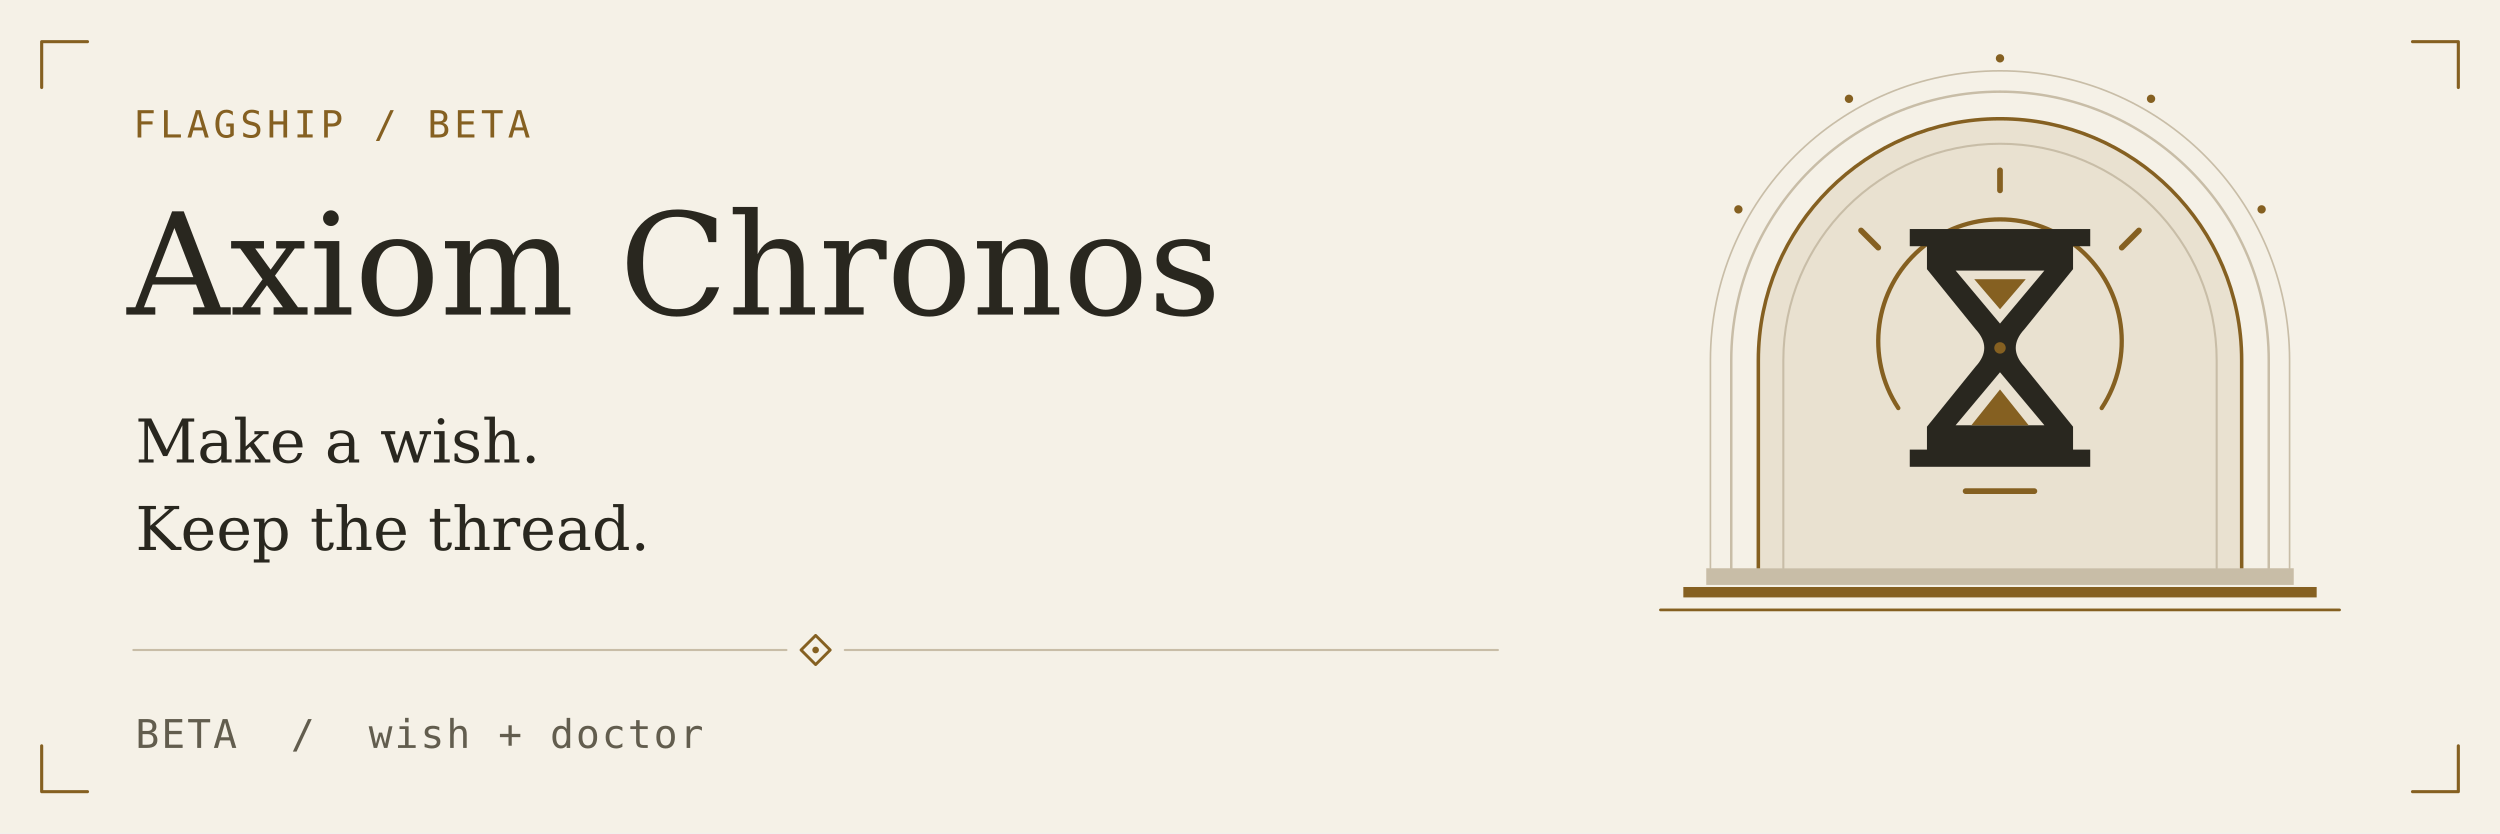
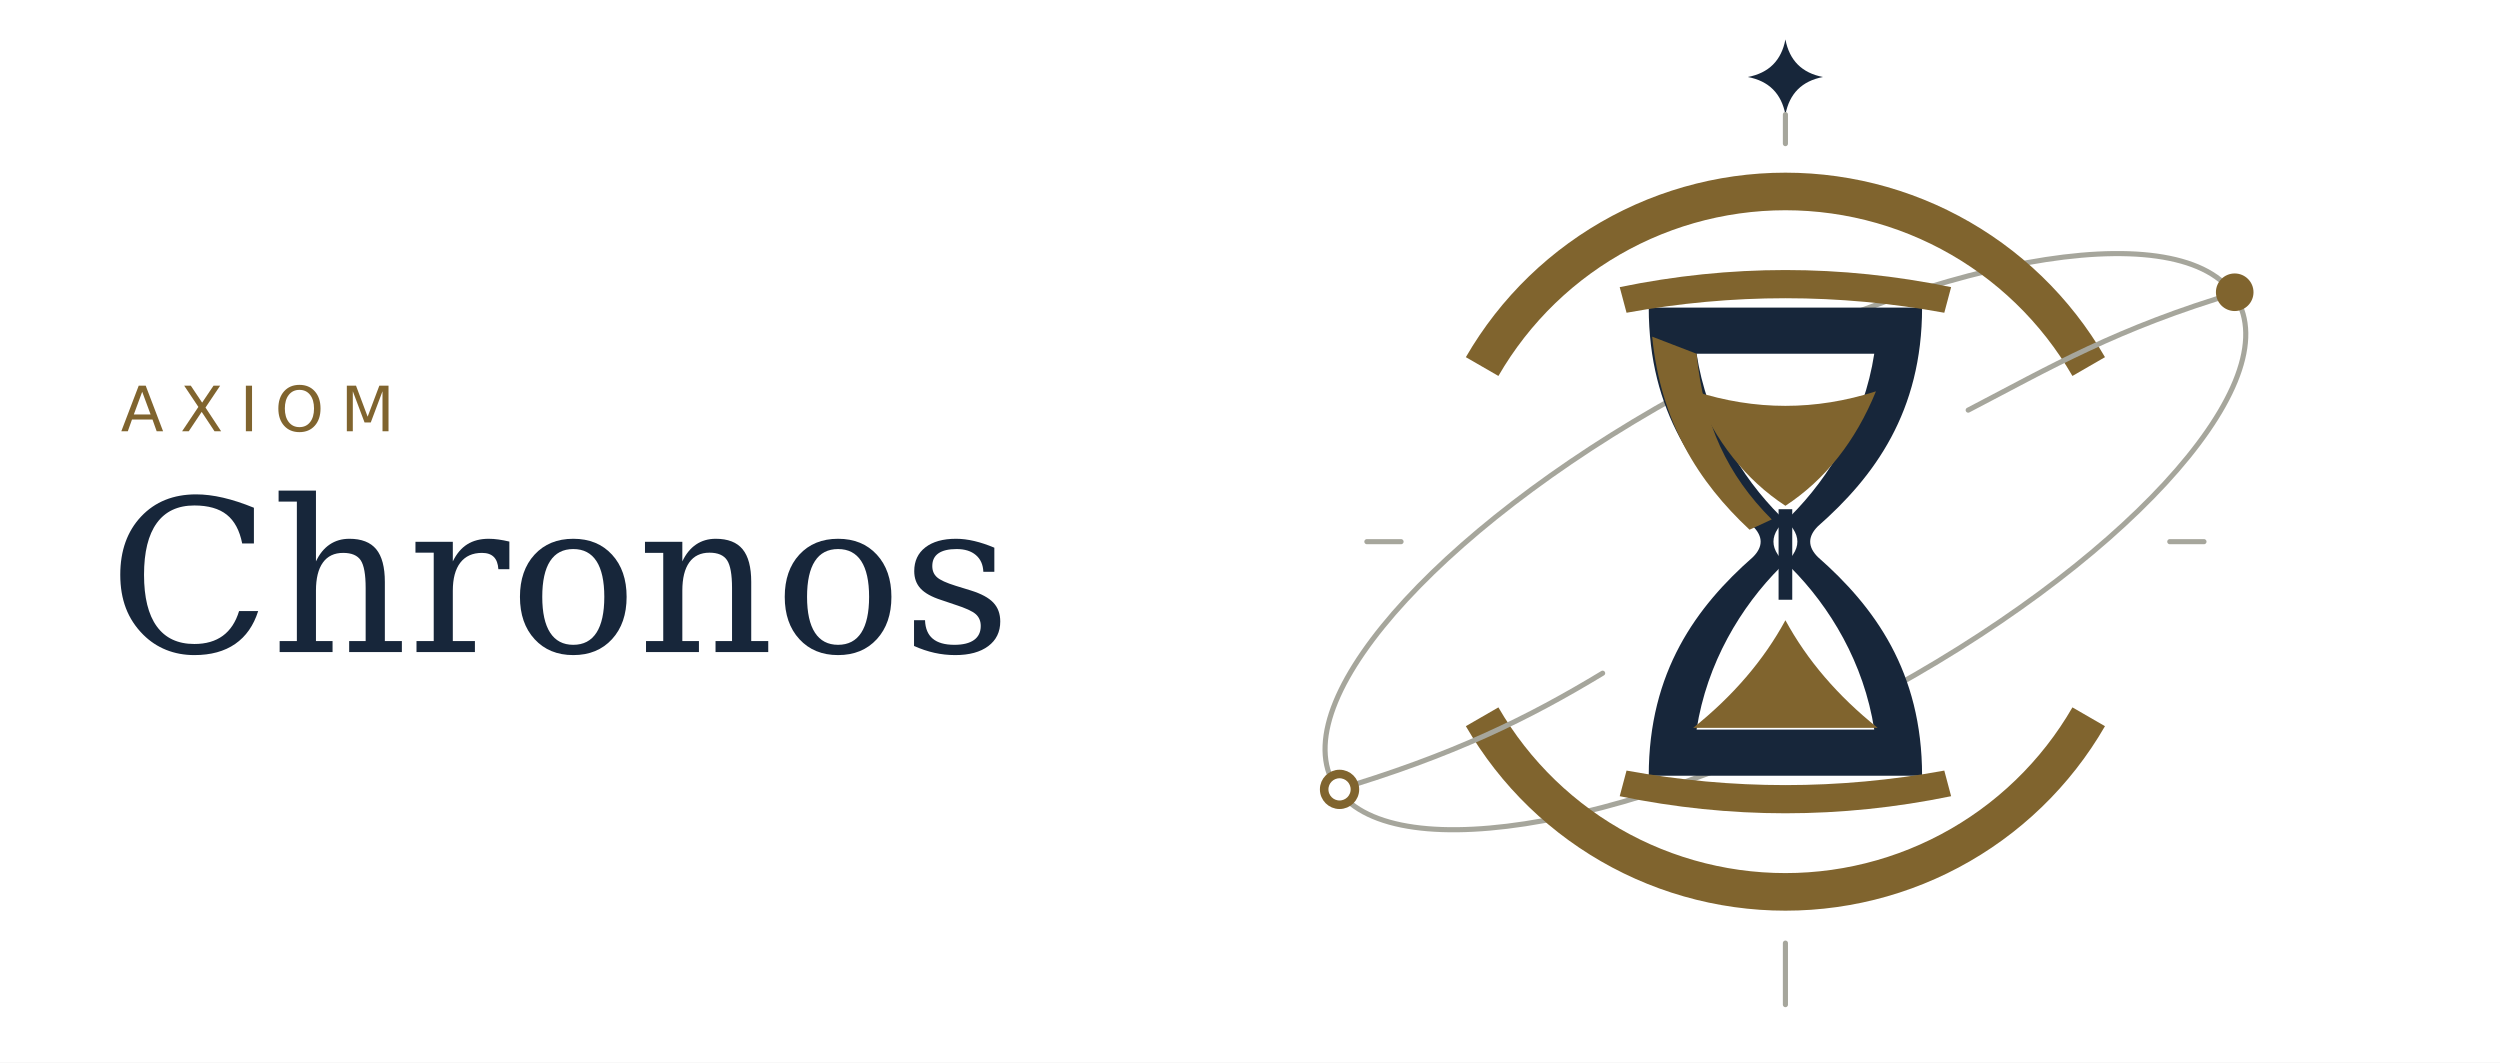
- <svg xmlns="http://www.w3.org/2000/svg" width="1200" height="400" viewBox="0 0 1200 400" role="img" aria-labelledby="title desc">
-   <rect x="0" y="0" width="1200" height="400" rx="0" fill="#F5F1E7" />
-   <path d="M20 42V20H42" fill="none" stroke="#856021" stroke-width="1.5" stroke-linecap="round" stroke-linejoin="round" />
-   <path d="M1180 42V20H1158" fill="none" stroke="#856021" stroke-width="1.5" stroke-linecap="round" stroke-linejoin="round" />
-   <path d="M20 358V380H42" fill="none" stroke="#856021" stroke-width="1.5" stroke-linecap="round" stroke-linejoin="round" />
-   <path d="M1180 358V380H1158" fill="none" stroke="#856021" stroke-width="1.5" stroke-linecap="round" stroke-linejoin="round" />
-   <g fill="#856021" aria-label="FLAGSHIP / BETA">
-     <path d="M233 1493H1112V1323H436V883H1049V713H436V0H233Z" transform="translate(64.000 66) scale(0.00878906 -0.00878906)" />
-     <path d="M215 1493H418V170H1139V0H215Z" transform="translate(76.837 66) scale(0.00878906 -0.00878906)" />
-     <path d="M616 1315 403 551H829ZM494 1493H739L1196 0H987L877 389H354L246 0H37Z" transform="translate(89.674 66) scale(0.00878906 -0.00878906)" />
-     <path d="M1104 123Q1023 48 921.5 9.5Q820 -29 702 -29Q418 -29 260.0 174.5Q102 378 102 745Q102 1111 262.0 1315.5Q422 1520 707 1520Q801 1520 887.0 1493.5Q973 1467 1053 1413V1206Q972 1283 887.0 1319.5Q802 1356 707 1356Q510 1356 411.5 1203.5Q313 1051 313 745Q313 434 408.5 284.5Q504 135 702 135Q769 135 819.5 150.5Q870 166 911 199V600H694V766H1104Z" transform="translate(102.511 66) scale(0.00878906 -0.00878906)" />
-     <path d="M1012 1442V1237Q920 1296 827.5 1326.0Q735 1356 641 1356Q498 1356 415.0 1289.5Q332 1223 332 1110Q332 1011 386.5 959.0Q441 907 590 872L696 848Q906 799 1002.0 694.0Q1098 589 1098 408Q1098 195 966.0 83.0Q834 -29 582 -29Q477 -29 371.0 -6.5Q265 16 158 61V276Q273 203 375.5 169.0Q478 135 582 135Q735 135 820.0 203.5Q905 272 905 395Q905 507 846.5 566.0Q788 625 643 657L535 682Q327 729 233.0 824.0Q139 919 139 1079Q139 1279 273.5 1399.5Q408 1520 631 1520Q717 1520 812.0 1500.5Q907 1481 1012 1442Z" transform="translate(115.348 66) scale(0.00878906 -0.00878906)" />
-     <path d="M137 1493H340V881H893V1493H1096V0H893V711H340V0H137Z" transform="translate(128.185 66) scale(0.00878906 -0.00878906)" />
-     <path d="M201 1493H1030V1323H717V170H1030V0H201V170H514V1323H201Z" transform="translate(141.021 66) scale(0.00878906 -0.00878906)" />
-     <path d="M399 1327V766H633Q773 766 851.5 840.0Q930 914 930 1047Q930 1180 852.0 1253.5Q774 1327 633 1327ZM197 1493H633Q883 1493 1012.0 1379.5Q1141 1266 1141 1047Q1141 826 1012.5 713.0Q884 600 633 600H399V0H197Z" transform="translate(153.858 66) scale(0.00878906 -0.00878906)" />
-     <path d="M889 1493H1079L293 -190H102Z" transform="translate(179.532 66) scale(0.00878906 -0.00878906)" />
-     <path d="M369 713V166H608Q784 166 859.0 227.5Q934 289 934 430Q934 576 855.0 644.5Q776 713 608 713ZM369 1327V877H604Q750 877 815.5 933.0Q881 989 881 1114Q881 1227 816.5 1277.0Q752 1327 604 1327ZM166 1493H608Q837 1493 961.0 1394.0Q1085 1295 1085 1114Q1085 977 1019.5 898.0Q954 819 823 799Q970 777 1053.5 673.5Q1137 570 1137 410Q1137 207 1004.0 103.5Q871 0 608 0H166Z" transform="translate(205.206 66) scale(0.00878906 -0.00878906)" />
-     <path d="M197 1493H1083V1323H399V881H1053V711H399V170H1102V0H197Z" transform="translate(218.043 66) scale(0.00878906 -0.00878906)" />
-     <path d="M47 1493H1186V1323H719V0H516V1323H47Z" transform="translate(230.880 66) scale(0.00878906 -0.00878906)" />
-     <path d="M616 1315 403 551H829ZM494 1493H739L1196 0H987L877 389H354L246 0H37Z" transform="translate(243.717 66) scale(0.00878906 -0.00878906)" />
+ <svg xmlns="http://www.w3.org/2000/svg" width="1200" height="510" viewBox="0 0 1200 510" role="img" aria-labelledby="title desc">
+   <rect x="0" y="0" width="1200" height="510" rx="0" fill="#ffffff" />
+   <g fill="#80642e" aria-label="AXIOM">
+     <path d="M700 1294 426 551H975ZM586 1493H815L1384 0H1174L1038 383H365L229 0H16Z" transform="translate(58.000 207) scale(0.01464844 -0.01464844)" />
+     <path d="M129 1493H346L717 938L1090 1493H1307L827 776L1339 0H1122L702 635L279 0H61L594 797Z" transform="translate(86.522 207) scale(0.01464844 -0.01464844)" />
+     <path d="M201 1493H403V0H201Z" transform="translate(115.074 207) scale(0.01464844 -0.01464844)" />
+     <path d="M807 1356Q587 1356 457.5 1192.0Q328 1028 328 745Q328 463 457.5 299.0Q587 135 807 135Q1027 135 1155.5 299.0Q1284 463 1284 745Q1284 1028 1155.5 1192.0Q1027 1356 807 1356ZM807 1520Q1121 1520 1309.0 1309.5Q1497 1099 1497 745Q1497 392 1309.0 181.5Q1121 -29 807 -29Q492 -29 303.5 181.0Q115 391 115 745Q115 1099 303.5 1309.5Q492 1520 807 1520Z" transform="translate(131.922 207) scale(0.01464844 -0.01464844)" />
+     <path d="M201 1493H502L883 477L1266 1493H1567V0H1370V1311L985 287H782L397 1311V0H201Z" transform="translate(163.535 207) scale(0.01464844 -0.01464844)" />
  </g>
-   <g fill="#29271F" aria-label="Axiom Chronos">
-     <path d="M410 541H958L684 1251ZM-12 0V106H119L651 1493H819L1352 106H1499V0H956V106H1122L997 434H369L244 106H408V0Z" transform="translate(61.000 151) scale(0.03320312 -0.03320312)" />
-     <path d="M596 649 819 956H676V1063H1085V956H944L659 563L991 106H1130V0H639V106H774L543 424L311 106H449V0H45V106H186L479 510L156 956H25V1063H500V956H373Z" transform="translate(110.107 151) scale(0.03320312 -0.03320312)" />
-     <path d="M199 1393Q199 1439 232.5 1473.0Q266 1507 313 1507Q359 1507 392.5 1473.0Q426 1439 426 1393Q426 1346 393.0 1313.0Q360 1280 313 1280Q266 1280 232.5 1313.0Q199 1346 199 1393ZM434 106H608V0H74V106H250V956H74V1063H434Z" transform="translate(148.457 151) scale(0.03320312 -0.03320312)" />
-     <path d="M616 70Q764 70 839.5 187.0Q915 304 915 532Q915 760 839.5 876.5Q764 993 616 993Q468 993 392.5 876.5Q317 760 317 532Q317 304 393.0 187.0Q469 70 616 70ZM616 -29Q384 -29 243.0 124.5Q102 278 102 532Q102 786 242.5 939.0Q383 1092 616 1092Q849 1092 989.5 939.0Q1130 786 1130 532Q1130 278 989.5 124.5Q849 -29 616 -29Z" transform="translate(170.205 151) scale(0.03320312 -0.03320312)" />
-     <path d="M1061 856Q1114 973 1196.5 1032.5Q1279 1092 1389 1092Q1556 1092 1638.0 988.5Q1720 885 1720 676V106H1886V0H1376V106H1536V655Q1536 818 1488.0 887.0Q1440 956 1329 956Q1206 956 1141.5 863.0Q1077 770 1077 592V106H1237V0H733V106H893V662Q893 821 845.0 888.5Q797 956 686 956Q563 956 498.5 863.0Q434 770 434 592V106H594V0H84V106H250V958H74V1063H434V874Q485 980 564.0 1036.0Q643 1092 743 1092Q867 1092 950.0 1030.5Q1033 969 1061 856Z" transform="translate(211.145 151) scale(0.03320312 -0.03320312)" />
-     <path d="M1444 395Q1378 186 1222.5 78.5Q1067 -29 829 -29Q683 -29 558.0 21.0Q433 71 336 168Q224 280 169.5 422.5Q115 565 115 745Q115 1093 316.0 1306.5Q517 1520 846 1520Q968 1520 1106.0 1488.0Q1244 1456 1403 1391V1047H1290Q1253 1235 1141.5 1324.0Q1030 1413 829 1413Q590 1413 467.0 1243.5Q344 1074 344 745Q344 417 467.0 247.5Q590 78 829 78Q996 78 1104.0 157.5Q1212 237 1260 395Z" transform="translate(297.240 151) scale(0.03320312 -0.03320312)" />
-     <path d="M84 0V106H250V1450H74V1556H434V874Q485 982 566.5 1037.0Q648 1092 756 1092Q932 1092 1015.0 991.0Q1098 890 1098 676V106H1262V0H754V106H913V618Q913 813 865.5 884.5Q818 956 696 956Q568 956 501.0 863.0Q434 770 434 592V106H594V0Z" transform="translate(349.270 151) scale(0.03320312 -0.03320312)" />
-     <path d="M979 1065V799H873Q868 878 829.0 917.0Q790 956 715 956Q579 956 506.5 862.0Q434 768 434 592V106H647V0H84V106H250V958H74V1063H434V874Q488 985 573.0 1038.5Q658 1092 780 1092Q825 1092 874.5 1085.0Q924 1078 979 1065Z" transform="translate(393.064 151) scale(0.03320312 -0.03320312)" />
-     <path d="M616 70Q764 70 839.5 187.0Q915 304 915 532Q915 760 839.5 876.5Q764 993 616 993Q468 993 392.5 876.5Q317 760 317 532Q317 304 393.0 187.0Q469 70 616 70ZM616 -29Q384 -29 243.0 124.5Q102 278 102 532Q102 786 242.5 939.0Q383 1092 616 1092Q849 1092 989.5 939.0Q1130 786 1130 532Q1130 278 989.5 124.5Q849 -29 616 -29Z" transform="translate(425.570 151) scale(0.03320312 -0.03320312)" />
-     <path d="M84 0V106H250V956H74V1063H434V874Q485 982 566.5 1037.0Q648 1092 756 1092Q932 1092 1015.0 991.0Q1098 890 1098 676V106H1262V0H754V106H913V618Q913 813 865.0 885.5Q817 958 696 958Q568 958 501.0 864.5Q434 771 434 592V106H594V0Z" transform="translate(466.510 151) scale(0.03320312 -0.03320312)" />
-     <path d="M616 70Q764 70 839.5 187.0Q915 304 915 532Q915 760 839.5 876.5Q764 993 616 993Q468 993 392.5 876.5Q317 760 317 532Q317 304 393.0 187.0Q469 70 616 70ZM616 -29Q384 -29 243.0 124.5Q102 278 102 532Q102 786 242.5 939.0Q383 1092 616 1092Q849 1092 989.5 939.0Q1130 786 1130 532Q1130 278 989.5 124.5Q849 -29 616 -29Z" transform="translate(510.305 151) scale(0.03320312 -0.03320312)" />
-     <path d="M115 59V307H221Q225 188 295.5 129.0Q366 70 504 70Q628 70 693.0 116.5Q758 163 758 252Q758 322 710.5 365.0Q663 408 510 457L377 502Q240 546 178.5 612.0Q117 678 117 780Q117 926 224.0 1009.0Q331 1092 520 1092Q604 1092 697.0 1070.0Q790 1048 889 1006V774H783Q779 877 711.0 935.0Q643 993 526 993Q410 993 350.5 952.0Q291 911 291 829Q291 762 336.0 721.5Q381 681 516 639L662 594Q813 547 879.5 476.5Q946 406 946 295Q946 144 830.5 57.5Q715 -29 512 -29Q409 -29 311.0 -7.0Q213 15 115 59Z" transform="translate(551.244 151) scale(0.03320312 -0.03320312)" />
+   <g fill="#17263a" aria-label="Chronos">
+     <path d="M1444 395Q1378 186 1222.5 78.5Q1067 -29 829 -29Q683 -29 558.0 21.0Q433 71 336 168Q224 280 169.5 422.5Q115 565 115 745Q115 1093 316.0 1306.5Q517 1520 846 1520Q968 1520 1106.0 1488.0Q1244 1456 1403 1391V1047H1290Q1253 1235 1141.5 1324.0Q1030 1413 829 1413Q590 1413 467.0 1243.5Q344 1074 344 745Q344 417 467.0 247.5Q590 78 829 78Q996 78 1104.0 157.5Q1212 237 1260 395Z" transform="translate(52.000 313) scale(0.04980469 -0.04980469)" />
+     <path d="M84 0V106H250V1450H74V1556H434V874Q485 982 566.5 1037.0Q648 1092 756 1092Q932 1092 1015.0 991.0Q1098 890 1098 676V106H1262V0H754V106H913V618Q913 813 865.5 884.5Q818 956 696 956Q568 956 501.0 863.0Q434 770 434 592V106H594V0Z" transform="translate(130.044 313) scale(0.04980469 -0.04980469)" />
+     <path d="M979 1065V799H873Q868 878 829.0 917.0Q790 956 715 956Q579 956 506.5 862.0Q434 768 434 592V106H647V0H84V106H250V958H74V1063H434V874Q488 985 573.0 1038.5Q658 1092 780 1092Q825 1092 874.5 1085.0Q924 1078 979 1065Z" transform="translate(195.736 313) scale(0.04980469 -0.04980469)" />
+     <path d="M616 70Q764 70 839.5 187.0Q915 304 915 532Q915 760 839.5 876.5Q764 993 616 993Q468 993 392.5 876.5Q317 760 317 532Q317 304 393.0 187.0Q469 70 616 70ZM616 -29Q384 -29 243.0 124.5Q102 278 102 532Q102 786 242.5 939.0Q383 1092 616 1092Q849 1092 989.5 939.0Q1130 786 1130 532Q1130 278 989.5 124.5Q849 -29 616 -29Z" transform="translate(244.495 313) scale(0.04980469 -0.04980469)" />
+     <path d="M84 0V106H250V956H74V1063H434V874Q485 982 566.5 1037.0Q648 1092 756 1092Q932 1092 1015.0 991.0Q1098 890 1098 676V106H1262V0H754V106H913V618Q913 813 865.0 885.5Q817 958 696 958Q568 958 501.0 864.5Q434 771 434 592V106H594V0Z" transform="translate(305.904 313) scale(0.04980469 -0.04980469)" />
+     <path d="M616 70Q764 70 839.5 187.0Q915 304 915 532Q915 760 839.5 876.5Q764 993 616 993Q468 993 392.5 876.5Q317 760 317 532Q317 304 393.0 187.0Q469 70 616 70ZM616 -29Q384 -29 243.0 124.5Q102 278 102 532Q102 786 242.5 939.0Q383 1092 616 1092Q849 1092 989.5 939.0Q1130 786 1130 532Q1130 278 989.5 124.5Q849 -29 616 -29Z" transform="translate(371.597 313) scale(0.04980469 -0.04980469)" />
+     <path d="M115 59V307H221Q225 188 295.5 129.0Q366 70 504 70Q628 70 693.0 116.5Q758 163 758 252Q758 322 710.5 365.0Q663 408 510 457L377 502Q240 546 178.5 612.0Q117 678 117 780Q117 926 224.0 1009.0Q331 1092 520 1092Q604 1092 697.0 1070.0Q790 1048 889 1006V774H783Q779 877 711.0 935.0Q643 993 526 993Q410 993 350.5 952.0Q291 911 291 829Q291 762 336.0 721.5Q381 681 516 639L662 594Q813 547 879.5 476.5Q946 406 946 295Q946 144 830.5 57.5Q715 -29 512 -29Q409 -29 311.0 -7.0Q213 15 115 59Z" transform="translate(433.006 313) scale(0.04980469 -0.04980469)" />
  </g>
-   <g fill="#29271F" aria-label="Make a wish.">
-     <path d="M113 0V106H303V1386H102V1493H537L1061 430L1585 1493H1993V1386H1794V106H1985V0H1401V106H1591V1260L1079 219H938L426 1260V106H616V0Z" transform="translate(65.000 222) scale(0.01416016 -0.01416016)" />
-     <path d="M815 334V559H578Q441 559 374.0 500.0Q307 441 307 319Q307 208 375.0 143.0Q443 78 559 78Q674 78 744.5 149.0Q815 220 815 334ZM999 664V106H1163V0H815V115Q754 41 674.0 6.0Q594 -29 487 -29Q310 -29 206.0 65.0Q102 159 102 319Q102 484 221.0 575.0Q340 666 557 666H815V739Q815 860 741.5 926.5Q668 993 535 993Q425 993 360.0 943.0Q295 893 279 795H184V1010Q280 1051 370.5 1071.5Q461 1092 547 1092Q768 1092 883.5 982.5Q999 873 999 664Z" transform="translate(94.694 222) scale(0.01416016 -0.01416016)" />
-     <path d="M586 0H70V106H236V1450H59V1556H420V543L868 956H715V1063H1196V956H1014L698 664L1102 106H1255V0H731V106H883L565 543L420 408V106H586Z" transform="translate(111.983 222) scale(0.01416016 -0.01416016)" />
-     <path d="M1110 512H317V504Q317 289 398.0 179.5Q479 70 637 70Q758 70 835.5 133.5Q913 197 944 322H1092Q1048 147 929.5 59.0Q811 -29 618 -29Q385 -29 243.5 124.5Q102 278 102 532Q102 784 241.0 938.0Q380 1092 606 1092Q847 1092 976.0 943.5Q1105 795 1110 512ZM893 618Q887 804 814.5 898.5Q742 993 606 993Q479 993 406.0 898.0Q333 803 317 618Z" transform="translate(129.556 222) scale(0.01416016 -0.01416016)" />
-     <path d="M815 334V559H578Q441 559 374.0 500.0Q307 441 307 319Q307 208 375.0 143.0Q443 78 559 78Q674 78 744.5 149.0Q815 220 815 334ZM999 664V106H1163V0H815V115Q754 41 674.0 6.0Q594 -29 487 -29Q310 -29 206.0 65.0Q102 159 102 319Q102 484 221.0 575.0Q340 666 557 666H815V739Q815 860 741.5 926.5Q668 993 535 993Q425 993 360.0 943.0Q295 893 279 795H184V1010Q280 1051 370.5 1071.5Q461 1092 547 1092Q768 1092 883.5 982.5Q999 873 999 664Z" transform="translate(155.937 222) scale(0.01416016 -0.01416016)" />
-     <path d="M983 1063 1255 233 1495 956H1341V1063H1726V956H1608L1292 0H1139L877 795L614 0H467L152 956H33V1063H514V956H342L580 233L854 1063Z" transform="translate(182.444 222) scale(0.01416016 -0.01416016)" />
-     <path d="M199 1393Q199 1439 232.5 1473.0Q266 1507 313 1507Q359 1507 392.5 1473.0Q426 1439 426 1393Q426 1346 393.0 1313.0Q360 1280 313 1280Q266 1280 232.5 1313.0Q199 1346 199 1393ZM434 106H608V0H74V106H250V956H74V1063H434Z" transform="translate(207.267 222) scale(0.01416016 -0.01416016)" />
-     <path d="M115 59V307H221Q225 188 295.5 129.0Q366 70 504 70Q628 70 693.0 116.5Q758 163 758 252Q758 322 710.5 365.0Q663 408 510 457L377 502Q240 546 178.5 612.0Q117 678 117 780Q117 926 224.0 1009.0Q331 1092 520 1092Q604 1092 697.0 1070.0Q790 1048 889 1006V774H783Q779 877 711.0 935.0Q643 993 526 993Q410 993 350.5 952.0Q291 911 291 829Q291 762 336.0 721.5Q381 681 516 639L662 594Q813 547 879.5 476.5Q946 406 946 295Q946 144 830.5 57.5Q715 -29 512 -29Q409 -29 311.0 -7.0Q213 15 115 59Z" transform="translate(216.542 222) scale(0.01416016 -0.01416016)" />
-     <path d="M84 0V106H250V1450H74V1556H434V874Q485 982 566.5 1037.0Q648 1092 756 1092Q932 1092 1015.0 991.0Q1098 890 1098 676V106H1262V0H754V106H913V618Q913 813 865.5 884.5Q818 956 696 956Q568 956 501.0 863.0Q434 770 434 592V106H594V0Z" transform="translate(231.424 222) scale(0.01416016 -0.01416016)" />
-     <path d="M193 104Q193 160 231.0 199.0Q269 238 326 238Q381 238 420.0 199.0Q459 160 459 104Q459 49 420.0 10.0Q381 -29 326 -29Q269 -29 231.0 9.5Q193 48 193 104Z" transform="translate(250.102 222) scale(0.01416016 -0.01416016)" />
-   </g>
-   <g fill="#29271F" aria-label="Keep the thread.">
-     <path d="M113 0V106H303V1386H113V1493H696V1386H506V821L1149 1386H987V1493H1483V1386H1315L674 823L1391 106H1561V0H1214L506 709V106H696V0Z" transform="translate(65.000 264) scale(0.01416016 -0.01416016)" />
-     <path d="M1110 512H317V504Q317 289 398.0 179.5Q479 70 637 70Q758 70 835.5 133.5Q913 197 944 322H1092Q1048 147 929.5 59.0Q811 -29 618 -29Q385 -29 243.5 124.5Q102 278 102 532Q102 784 241.0 938.0Q380 1092 606 1092Q847 1092 976.0 943.5Q1105 795 1110 512ZM893 618Q887 804 814.5 898.5Q742 993 606 993Q479 993 406.0 898.0Q333 803 317 618Z" transform="translate(86.665 264) scale(0.01416016 -0.01416016)" />
-     <path d="M1110 512H317V504Q317 289 398.0 179.5Q479 70 637 70Q758 70 835.5 133.5Q913 197 944 322H1092Q1048 147 929.5 59.0Q811 -29 618 -29Q385 -29 243.5 124.5Q102 278 102 532Q102 784 241.0 938.0Q380 1092 606 1092Q847 1092 976.0 943.5Q1105 795 1110 512ZM893 618Q887 804 814.5 898.5Q742 993 606 993Q479 993 406.0 898.0Q333 803 317 618Z" transform="translate(103.827 264) scale(0.01416016 -0.01416016)" />
-     <path d="M420 584V479Q420 287 493.5 186.5Q567 86 707 86Q848 86 920.5 199.0Q993 312 993 532Q993 753 920.5 865.0Q848 977 707 977Q567 977 493.5 876.0Q420 775 420 584ZM236 956H59V1063H420V897Q474 997 557.5 1044.5Q641 1092 764 1092Q960 1092 1084.0 937.0Q1208 782 1208 532Q1208 282 1084.0 126.5Q960 -29 764 -29Q641 -29 557.5 18.5Q474 66 420 166V-319H594V-426H59V-319H236Z" transform="translate(120.989 264) scale(0.01416016 -0.01416016)" />
-     <path d="M221 956H59V1063H221V1393H406V1063H752V956H406V281Q406 146 432.0 108.0Q458 70 528 70Q600 70 633.0 112.5Q666 155 668 250H807Q799 105 728.0 38.0Q657 -29 512 -29Q353 -29 287.0 41.5Q221 112 221 281Z" transform="translate(148.771 264) scale(0.01416016 -0.01416016)" />
-     <path d="M84 0V106H250V1450H74V1556H434V874Q485 982 566.5 1037.0Q648 1092 756 1092Q932 1092 1015.0 991.0Q1098 890 1098 676V106H1262V0H754V106H913V618Q913 813 865.5 884.5Q818 956 696 956Q568 956 501.0 863.0Q434 770 434 592V106H594V0Z" transform="translate(160.425 264) scale(0.01416016 -0.01416016)" />
-     <path d="M1110 512H317V504Q317 289 398.0 179.5Q479 70 637 70Q758 70 835.5 133.5Q913 197 944 322H1092Q1048 147 929.5 59.0Q811 -29 618 -29Q385 -29 243.5 124.5Q102 278 102 532Q102 784 241.0 938.0Q380 1092 606 1092Q847 1092 976.0 943.5Q1105 795 1110 512ZM893 618Q887 804 814.5 898.5Q742 993 606 993Q479 993 406.0 898.0Q333 803 317 618Z" transform="translate(179.103 264) scale(0.01416016 -0.01416016)" />
-     <path d="M221 956H59V1063H221V1393H406V1063H752V956H406V281Q406 146 432.0 108.0Q458 70 528 70Q600 70 633.0 112.5Q666 155 668 250H807Q799 105 728.0 38.0Q657 -29 512 -29Q353 -29 287.0 41.5Q221 112 221 281Z" transform="translate(205.483 264) scale(0.01416016 -0.01416016)" />
-     <path d="M84 0V106H250V1450H74V1556H434V874Q485 982 566.5 1037.0Q648 1092 756 1092Q932 1092 1015.0 991.0Q1098 890 1098 676V106H1262V0H754V106H913V618Q913 813 865.5 884.5Q818 956 696 956Q568 956 501.0 863.0Q434 770 434 592V106H594V0Z" transform="translate(217.137 264) scale(0.01416016 -0.01416016)" />
-     <path d="M979 1065V799H873Q868 878 829.0 917.0Q790 956 715 956Q579 956 506.5 862.0Q434 768 434 592V106H647V0H84V106H250V958H74V1063H434V874Q488 985 573.0 1038.5Q658 1092 780 1092Q825 1092 874.5 1085.0Q924 1078 979 1065Z" transform="translate(235.814 264) scale(0.01416016 -0.01416016)" />
-     <path d="M1110 512H317V504Q317 289 398.0 179.5Q479 70 637 70Q758 70 835.5 133.5Q913 197 944 322H1092Q1048 147 929.5 59.0Q811 -29 618 -29Q385 -29 243.5 124.5Q102 278 102 532Q102 784 241.0 938.0Q380 1092 606 1092Q847 1092 976.0 943.5Q1105 795 1110 512ZM893 618Q887 804 814.5 898.5Q742 993 606 993Q479 993 406.0 898.0Q333 803 317 618Z" transform="translate(249.677 264) scale(0.01416016 -0.01416016)" />
-     <path d="M815 334V559H578Q441 559 374.0 500.0Q307 441 307 319Q307 208 375.0 143.0Q443 78 559 78Q674 78 744.5 149.0Q815 220 815 334ZM999 664V106H1163V0H815V115Q754 41 674.0 6.0Q594 -29 487 -29Q310 -29 206.0 65.0Q102 159 102 319Q102 484 221.0 575.0Q340 666 557 666H815V739Q815 860 741.5 926.5Q668 993 535 993Q425 993 360.0 943.0Q295 893 279 795H184V1010Q280 1051 370.5 1071.5Q461 1092 547 1092Q768 1092 883.5 982.5Q999 873 999 664Z" transform="translate(266.839 264) scale(0.01416016 -0.01416016)" />
-     <path d="M1075 106H1251V0H891V166Q837 66 753.5 18.5Q670 -29 547 -29Q351 -29 226.5 126.5Q102 282 102 532Q102 782 226.0 937.0Q350 1092 547 1092Q670 1092 753.5 1044.5Q837 997 891 897V1450H717V1556H1075ZM891 479V584Q891 775 817.5 876.0Q744 977 604 977Q462 977 389.5 865.0Q317 753 317 532Q317 312 389.5 199.0Q462 86 604 86Q744 86 817.5 186.5Q891 287 891 479Z" transform="translate(284.128 264) scale(0.01416016 -0.01416016)" />
-     <path d="M193 104Q193 160 231.0 199.0Q269 238 326 238Q381 238 420.0 199.0Q459 160 459 104Q459 49 420.0 10.0Q381 -29 326 -29Q269 -29 231.0 9.5Q193 48 193 104Z" transform="translate(302.692 264) scale(0.01416016 -0.01416016)" />
-   </g>
-   <path d="M64 312H377.5 M405.5 312H719" fill="none" stroke="#C8BDA7" stroke-width="1" stroke-linecap="round" stroke-linejoin="round" />
-   <path d="M391.5 305l7 7-7 7-7-7Z" fill="none" stroke="#856021" stroke-width="1.4" stroke-linecap="round" stroke-linejoin="round" />
-   <circle cx="391.5" cy="312" r="1.6" fill="#856021" />
-   <g fill="#625D4E" aria-label="BETA  /  wish + doctor">
-     <path d="M369 713V166H608Q784 166 859.0 227.5Q934 289 934 430Q934 576 855.0 644.5Q776 713 608 713ZM369 1327V877H604Q750 877 815.5 933.0Q881 989 881 1114Q881 1227 816.5 1277.0Q752 1327 604 1327ZM166 1493H608Q837 1493 961.0 1394.0Q1085 1295 1085 1114Q1085 977 1019.5 898.0Q954 819 823 799Q970 777 1053.5 673.5Q1137 570 1137 410Q1137 207 1004.0 103.5Q871 0 608 0H166Z" transform="translate(65.000 359) scale(0.00927734 -0.00927734)" />
-     <path d="M197 1493H1083V1323H399V881H1053V711H399V170H1102V0H197Z" transform="translate(77.439 359) scale(0.00927734 -0.00927734)" />
-     <path d="M47 1493H1186V1323H719V0H516V1323H47Z" transform="translate(89.878 359) scale(0.00927734 -0.00927734)" />
-     <path d="M616 1315 403 551H829ZM494 1493H739L1196 0H987L877 389H354L246 0H37Z" transform="translate(102.317 359) scale(0.00927734 -0.00927734)" />
-     <path d="M889 1493H1079L293 -190H102Z" transform="translate(139.634 359) scale(0.00927734 -0.00927734)" />
-     <path d="M0 1120H182L377 215L537 793H694L856 215L1051 1120H1233L971 0H795L616 614L438 0H262Z" transform="translate(176.951 359) scale(0.00927734 -0.00927734)" />
-     <path d="M256 1120H727V143H1092V0H178V143H543V977H256ZM543 1556H727V1323H543Z" transform="translate(189.390 359) scale(0.00927734 -0.00927734)" />
-     <path d="M973 1081V901Q894 947 814.0 970.0Q734 993 651 993Q526 993 464.5 952.5Q403 912 403 829Q403 754 449.0 717.0Q495 680 678 645L752 631Q889 605 959.5 527.0Q1030 449 1030 324Q1030 158 912.0 64.5Q794 -29 584 -29Q501 -29 410.0 -11.5Q319 6 213 41V231Q316 178 410.0 151.5Q504 125 588 125Q710 125 777.0 174.5Q844 224 844 313Q844 441 599 490L591 492L522 506Q363 537 290.0 610.5Q217 684 217 811Q217 972 326.0 1059.5Q435 1147 637 1147Q727 1147 810.0 1130.5Q893 1114 973 1081Z" transform="translate(201.829 359) scale(0.00927734 -0.00927734)" />
-     <path d="M1051 694V0H866V694Q866 845 813.0 916.0Q760 987 647 987Q518 987 448.5 895.5Q379 804 379 633V0H195V1556H379V952Q428 1048 512.0 1097.5Q596 1147 711 1147Q882 1147 966.5 1034.5Q1051 922 1051 694Z" transform="translate(214.268 359) scale(0.00927734 -0.00927734)" />
-     <path d="M700 1171V727H1145V557H700V113H532V557H88V727H532V1171Z" transform="translate(239.146 359) scale(0.00927734 -0.00927734)" />
-     <path d="M858 977V1556H1042V0H858V141Q812 58 735.5 14.5Q659 -29 559 -29Q356 -29 239.5 128.5Q123 286 123 563Q123 836 240.0 991.5Q357 1147 559 1147Q660 1147 737.0 1103.5Q814 1060 858 977ZM317 559Q317 345 385.0 236.0Q453 127 586 127Q719 127 788.5 237.0Q858 347 858 559Q858 772 788.5 881.5Q719 991 586 991Q453 991 385.0 882.0Q317 773 317 559Z" transform="translate(264.023 359) scale(0.00927734 -0.00927734)" />
-     <path d="M616 991Q476 991 404.0 882.0Q332 773 332 559Q332 346 404.0 236.5Q476 127 616 127Q757 127 829.0 236.5Q901 346 901 559Q901 773 829.0 882.0Q757 991 616 991ZM616 1147Q849 1147 972.5 996.0Q1096 845 1096 559Q1096 272 973.0 121.5Q850 -29 616 -29Q383 -29 260.0 121.5Q137 272 137 559Q137 845 260.0 996.0Q383 1147 616 1147Z" transform="translate(276.462 359) scale(0.00927734 -0.00927734)" />
-     <path d="M1061 57Q987 14 908.5 -7.5Q830 -29 748 -29Q488 -29 341.5 127.0Q195 283 195 559Q195 835 341.5 991.0Q488 1147 748 1147Q829 1147 906.0 1126.0Q983 1105 1061 1061V868Q988 933 914.5 962.0Q841 991 748 991Q575 991 482.0 879.0Q389 767 389 559Q389 352 482.5 239.5Q576 127 748 127Q844 127 920.0 156.5Q996 186 1061 248Z" transform="translate(288.901 359) scale(0.00927734 -0.00927734)" />
-     <path d="M614 1438V1120H1032V977H614V369Q614 245 661.0 196.0Q708 147 825 147H1032V0H807Q600 0 515.0 83.0Q430 166 430 369V977H131V1120H430V1438Z" transform="translate(301.340 359) scale(0.00927734 -0.00927734)" />
-     <path d="M616 991Q476 991 404.0 882.0Q332 773 332 559Q332 346 404.0 236.5Q476 127 616 127Q757 127 829.0 236.5Q901 346 901 559Q901 773 829.0 882.0Q757 991 616 991ZM616 1147Q849 1147 972.5 996.0Q1096 845 1096 559Q1096 272 973.0 121.5Q850 -29 616 -29Q383 -29 260.0 121.5Q137 272 137 559Q137 845 260.0 996.0Q383 1147 616 1147Z" transform="translate(313.779 359) scale(0.00927734 -0.00927734)" />
-     <path d="M1155 889Q1096 935 1035.0 956.0Q974 977 901 977Q729 977 638.0 869.0Q547 761 547 557V0H362V1120H547V901Q593 1020 688.5 1083.5Q784 1147 915 1147Q983 1147 1042.0 1130.0Q1101 1113 1155 1077Z" transform="translate(326.218 359) scale(0.00927734 -0.00927734)" />
-   </g>
-   <path d="M844 272.76V173A116 116 0 0 1 1076 173V272.76Z" fill="#E9E1D0" />
-   <path d="M844 272.76V173A116 116 0 0 1 1076 173V272.76" fill="none" stroke="#856021" stroke-width="1.7" stroke-linecap="round" stroke-linejoin="round" />
-   <path d="M831 272.76V173A129 129 0 0 1 1089 173V272.76" fill="none" stroke="#C8BDA7" stroke-width="1.2" stroke-linecap="round" stroke-linejoin="round" />
-   <path d="M821 272.76V173A139 139 0 0 1 1099 173V272.76" fill="none" stroke="#C8BDA7" stroke-width="0.8" stroke-linecap="round" stroke-linejoin="round" />
-   <path d="M856 272.76V173A104 104 0 0 1 1064 173V272.76" fill="none" stroke="#C8BDA7" stroke-width="1" stroke-linecap="round" stroke-linejoin="round" />
-   <path d="M819 272.76H1101V280.76H819Z" fill="#C8BDA7" />
-   <path d="M808 281.76H1112V286.76H808Z" fill="#856021" />
-   <path d="M797 292.76H1123" fill="none" stroke="#856021" stroke-width="1.3" stroke-linecap="round" stroke-linejoin="round" />
-   <circle cx="834.426" cy="100.5" r="2" fill="#856021" />
-   <circle cx="887.5" cy="47.426" r="2" fill="#856021" />
-   <circle cx="960.0" cy="28.0" r="2" fill="#856021" />
-   <circle cx="1032.5" cy="47.426" r="2" fill="#856021" />
-   <circle cx="1085.574" cy="100.5" r="2" fill="#856021" />
-   <g transform="translate(872 79) scale(0.6875)">
-     <path d="M57 170A85 85 0 1 1 199 170" fill="none" stroke="#856021" stroke-width="3" stroke-linecap="round" stroke-linejoin="round" />
-     <path d="M128 18V4M43 58 31 46M213 58 225 46" fill="none" stroke="#856021" stroke-width="4" stroke-linecap="round" stroke-linejoin="round" />
-     <path d="M77 52H179V73L145 115Q133 128 145 141L179 183V204H77V183L111 141Q123 128 111 115L77 73Z M97 74 128 111 159 74Z M128 145 97 182H159Z" fill="#29271F" fill-rule="evenodd" />
-     <path d="M65 45H191V57H65Z M65 199H191V211H65Z" fill="#29271F" />
-     <path d="M110 80H146L128 101Z M108 182 128 157 148 182Z" fill="#856021" />
-     <path d="M104 228H152" fill="none" stroke="#856021" stroke-width="4" stroke-linecap="round" stroke-linejoin="round" />
-     <circle cx="128" cy="128" r="4" fill="#856021" />
+   <g transform="translate(365 14) scale(.82)">
+     <ellipse cx="600" cy="300" rx="300" ry="105" fill="none" stroke="#a6a69c" stroke-width="3" transform="rotate(-28 600 300)" />
+     <path d="M412.939 192.000L416.822 185.537L420.928 179.214L425.252 173.038L429.790 167.017L434.534 161.158L439.481 155.468L444.623 149.954L449.954 144.623L455.468 139.481L461.158 134.534L467.017 129.790L473.038 125.252L479.214 120.928L485.537 116.822L492.000 112.939L498.594 109.283L505.312 105.860L512.145 102.674L519.085 99.728L526.124 97.026L533.252 94.572L540.462 92.367L547.745 90.416L555.091 88.720L562.492 87.282L569.939 86.102L577.422 85.183L584.933 84.526L592.462 84.132L600.000 84.000L607.538 84.132L615.067 84.526L622.578 85.183L630.061 86.102L637.508 87.282L644.909 88.720L652.255 90.416L659.538 92.367L666.748 94.572L673.876 97.026L680.915 99.728L687.855 102.674L694.688 105.860L701.406 109.283L708.000 112.939L714.463 116.822L720.786 120.928L726.962 125.252L732.983 129.790L738.842 134.534L744.532 139.481L750.046 144.623L755.377 149.954L760.519 155.468L765.466 161.158L770.210 167.017L774.748 173.038L779.072 179.214L783.178 185.537L787.061 192.000L768.009 203.000L764.521 197.196L760.833 191.517L756.949 185.970L752.874 180.562L748.613 175.299L744.170 170.189L739.552 165.236L734.764 160.448L729.811 155.830L724.701 151.387L719.438 147.126L714.030 143.051L708.483 139.167L702.804 135.479L697.000 131.991L691.077 128.708L685.044 125.634L678.907 122.772L672.674 120.126L666.352 117.700L659.949 115.495L653.474 113.515L646.933 111.763L640.335 110.239L633.688 108.947L627.000 107.888L620.279 107.063L613.533 106.473L606.771 106.118L600.000 106.000L593.229 106.118L586.467 106.473L579.721 107.063L573.000 107.888L566.312 108.947L559.665 110.239L553.067 111.763L546.526 113.515L540.051 115.495L533.648 117.700L527.326 120.126L521.093 122.772L514.956 125.634L508.923 128.708L503.000 131.991L497.196 135.479L491.517 139.167L485.970 143.051L480.562 147.126L475.299 151.387L470.189 155.830L465.236 160.448L460.448 165.236L455.830 170.189L451.387 175.299L447.126 180.562L443.051 185.970L439.167 191.517L435.479 197.196L431.991 203.000Z" fill="#80642e" />
+     <path d="M787.061 408.000L783.178 414.463L779.072 420.786L774.748 426.962L770.210 432.983L765.466 438.842L760.519 444.532L755.377 450.046L750.046 455.377L744.532 460.519L738.842 465.466L732.983 470.210L726.962 474.748L720.786 479.072L714.463 483.178L708.000 487.061L701.406 490.717L694.688 494.140L687.855 497.326L680.915 500.272L673.876 502.974L666.748 505.428L659.538 507.633L652.255 509.584L644.909 511.280L637.508 512.718L630.061 513.898L622.578 514.817L615.067 515.474L607.538 515.868L600.000 516.000L592.462 515.868L584.933 515.474L577.422 514.817L569.939 513.898L562.492 512.718L555.091 511.280L547.745 509.584L540.462 507.633L533.252 505.428L526.124 502.974L519.085 500.272L512.145 497.326L505.312 494.140L498.594 490.717L492.000 487.061L485.537 483.178L479.214 479.072L473.038 474.748L467.017 470.210L461.158 465.466L455.468 460.519L449.954 455.377L444.623 450.046L439.481 444.532L434.534 438.842L429.790 432.983L425.252 426.962L420.928 420.786L416.822 414.463L412.939 408.000L431.991 397.000L435.479 402.804L439.167 408.483L443.051 414.030L447.126 419.438L451.387 424.701L455.830 429.811L460.448 434.764L465.236 439.552L470.189 444.170L475.299 448.613L480.562 452.874L485.970 456.949L491.517 460.833L497.196 464.521L503.000 468.009L508.923 471.292L514.956 474.366L521.093 477.228L527.326 479.874L533.648 482.300L540.051 484.505L546.526 486.485L553.067 488.237L559.665 489.761L566.312 491.053L573.000 492.112L579.721 492.937L586.467 493.527L593.229 493.882L600.000 494.000L606.771 493.882L613.533 493.527L620.279 492.937L627.000 492.112L633.688 491.053L640.335 489.761L646.933 488.237L653.474 486.485L659.949 484.505L666.352 482.300L672.674 479.874L678.907 477.228L685.044 474.366L691.077 471.292L697.000 468.009L702.804 464.521L708.483 460.833L714.030 456.949L719.438 452.874L724.701 448.613L729.811 444.170L734.764 439.552L739.552 434.764L744.170 429.811L748.613 424.701L752.874 419.438L756.949 414.030L760.833 408.483L764.521 402.804L768.009 397.000Z" fill="#80642e" />
+     <path d="M355 300H375 M825 300H845" fill="none" stroke="#a6a69c" stroke-width="3" stroke-linecap="round" stroke-linejoin="round" />
+     <path d="M520 163 C520 224 548 262 581 291 Q590 300 581 309 C548 338 520 376 520 437 L680 437 C680 376 652 338 619 309 Q610 300 619 291 C652 262 680 224 680 163Z" fill="#17263a" />
+     <path d="M548 190 C554 229 574 262 597 285 Q617 300 597 315 C574 338 554 371 548 410 H652 C646 371 626 338 603 315 Q583 300 603 285 C626 262 646 229 652 190Z" fill="#ffffff" />
+     <path d="M547 212 Q600 229 653 212 Q635 256 600 279 Q565 256 547 212Z" fill="#80642e" />
+     <path d="M546 409 Q581 381 600 346 Q619 381 654 409Z" fill="#80642e" />
+     <path d="M596 281H604V334H596Z" fill="#17263a" />
+     <path d="M522 180 C527 230 549 265 579 293 L592 287 C566 261 552 231 548 190Z" fill="#80642e" />
+     <path d="M503 151 Q600 131 697 151 L693 166 Q600 149 507 166Z" fill="#80642e" />
+     <path d="M503 449 Q600 469 697 449 L693 434 Q600 451 507 434Z" fill="#80642e" />
+     <path d="M335 446 C406 425 450 403 493 377 M707 223 C755 198 794 175 865 154" fill="none" stroke="#a6a69c" stroke-width="3" stroke-linecap="round" stroke-linejoin="round" />
+     <circle cx="339" cy="445" r="9" fill="#ffffff" stroke="#80642e" stroke-width="5" />
+     <circle cx="863" cy="154" r="11" fill="#80642e" />
+     <path d="M600 6Q603.52 24.48 622 28Q603.52 31.52 600 50Q596.48 31.52 578 28Q596.48 24.48 600 6Z" fill="#17263a" />
+     <path d="M600 50V67 M600 535V571" fill="none" stroke="#a6a69c" stroke-width="3" stroke-linecap="round" stroke-linejoin="round" />
  </g>
</svg>
